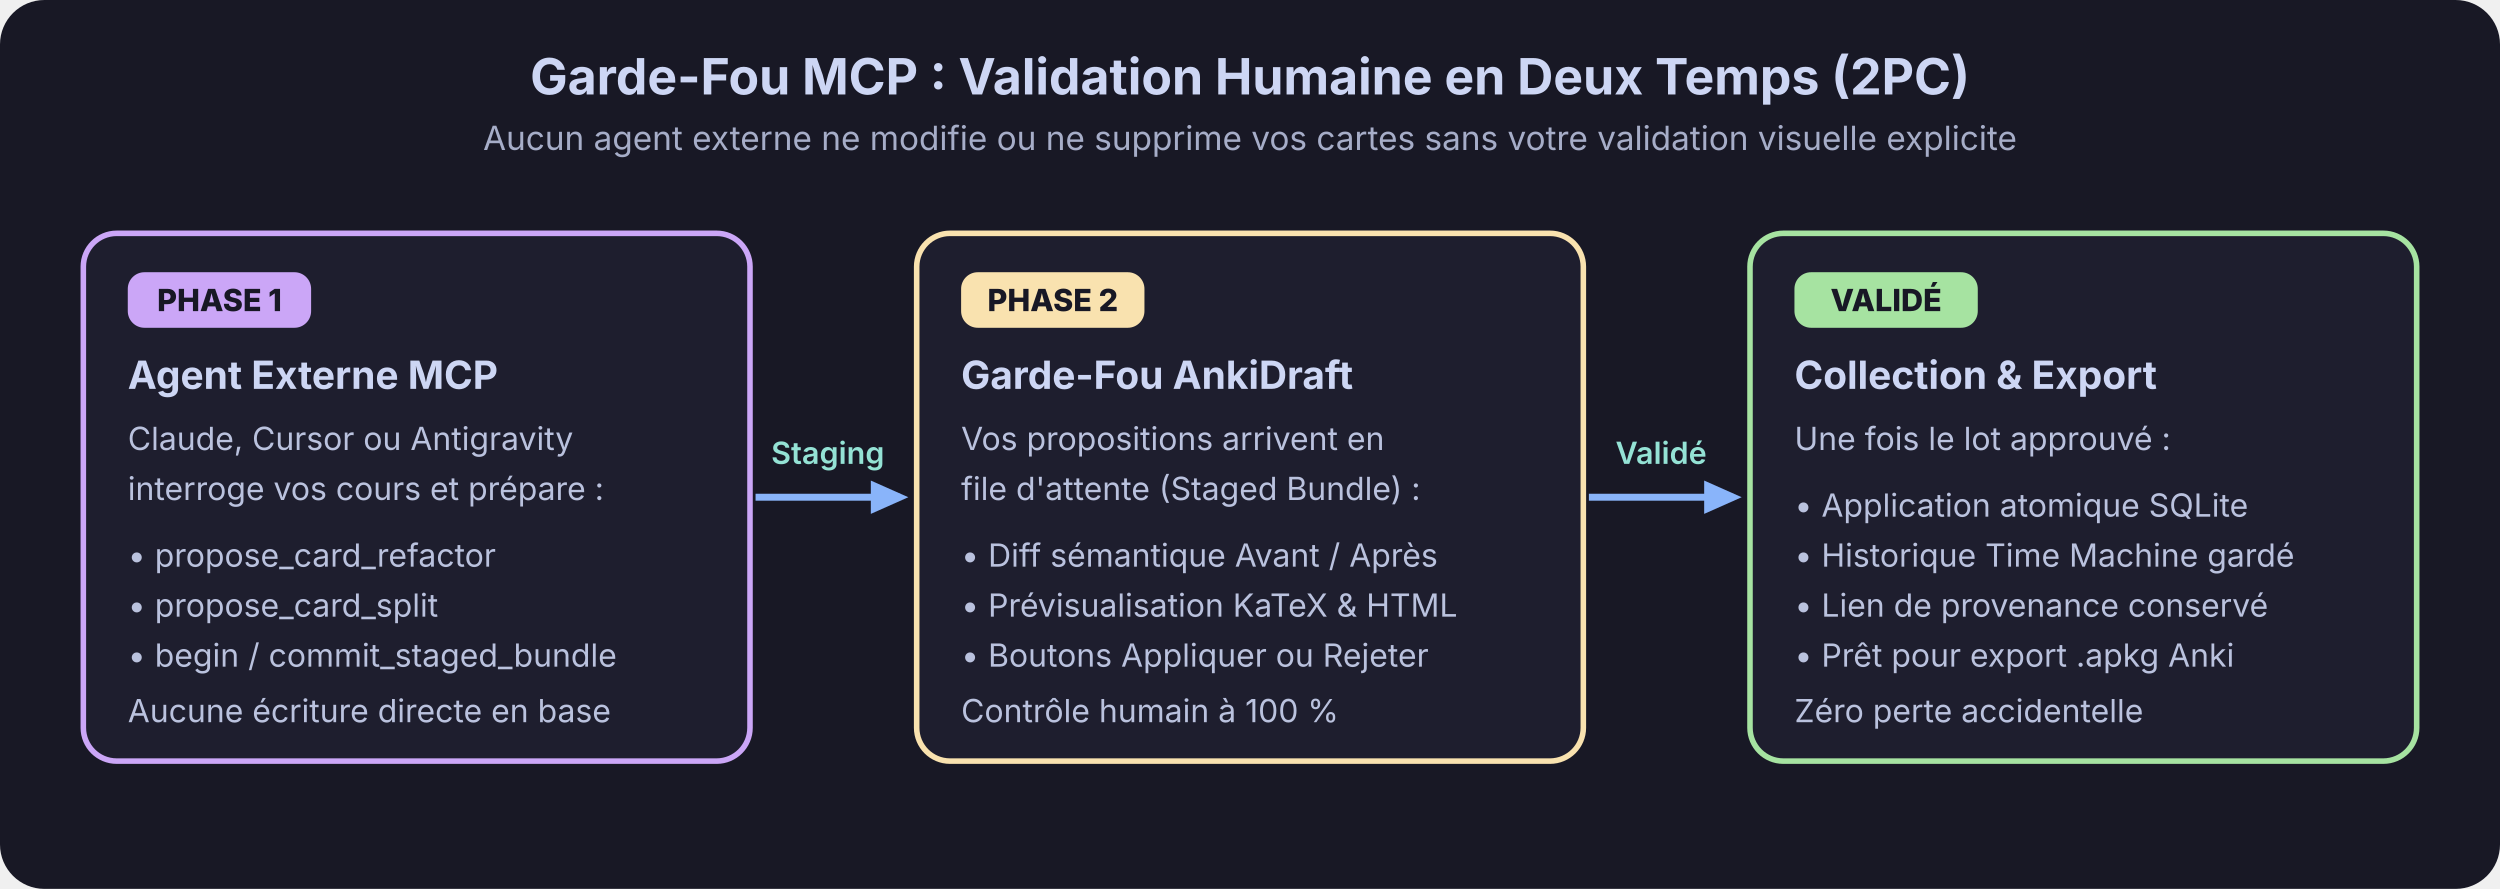
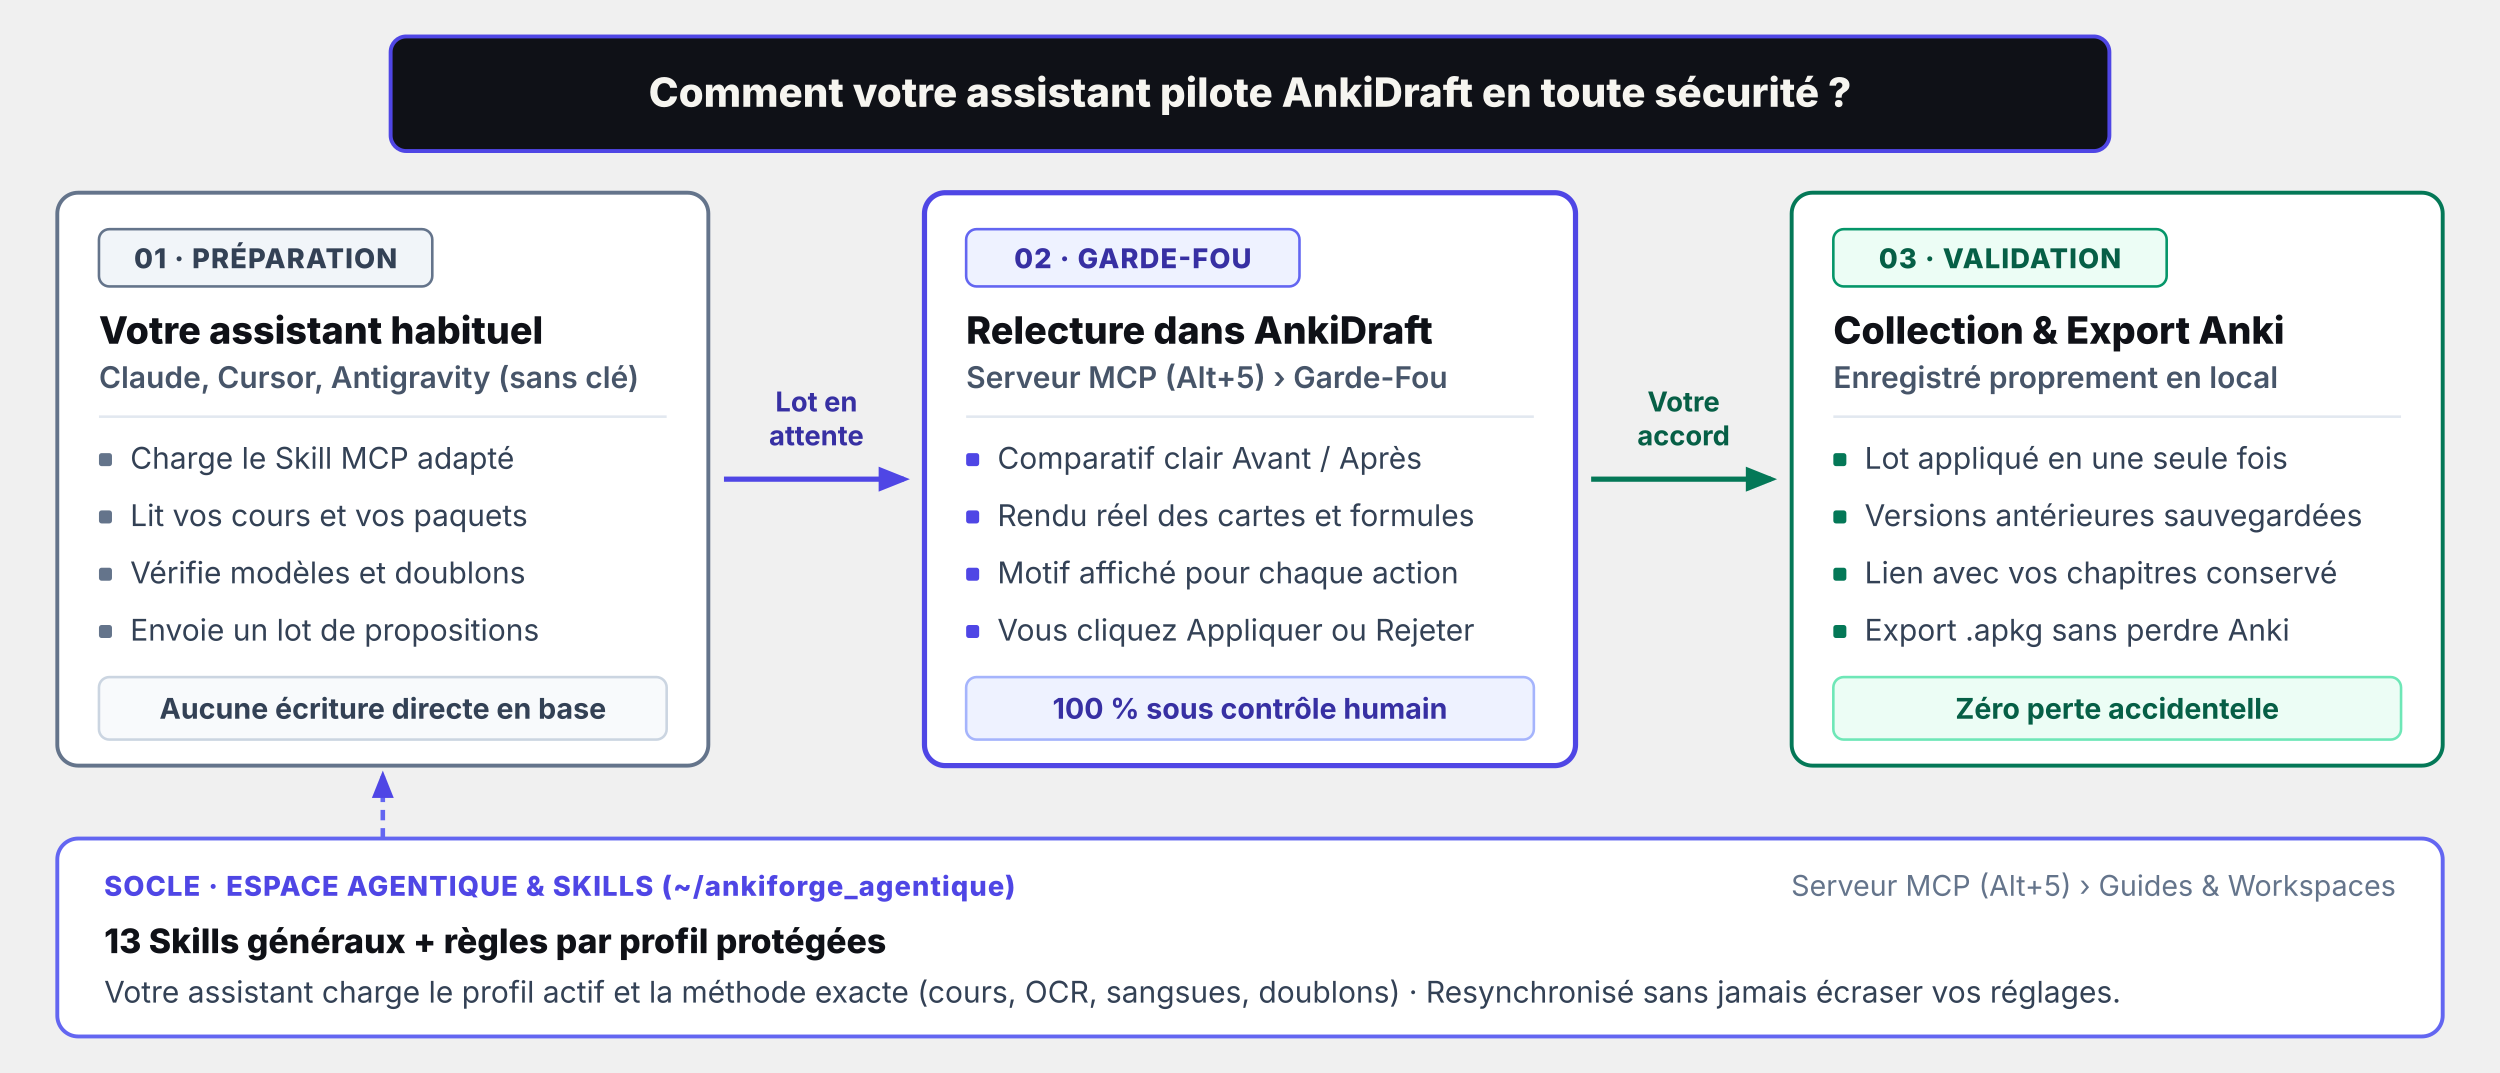
- <svg xmlns="http://www.w3.org/2000/svg" viewBox="0 0 900 320" width="100%" height="100%">
+ <svg xmlns="http://www.w3.org/2000/svg" viewBox="0 0 960 412" width="960" height="412" role="img" aria-label="Fonctionnement du Parcours Zéro Clé API avec Workspace de Skills et Garde-Fou AnkiDraft">
+   <style>
+     .header-box { fill: #0F1117; stroke: #4F46E5; stroke-width: 1.5; }
+     .header-text { fill: #F6F5F0; font-family: Archivo, Inter, system-ui, sans-serif; font-size: 15.5px; font-weight: 800; }
+ 
+     .card-prep { fill: #FFFFFF; stroke: #64748B; stroke-width: 1.5; }
+     .card-guard { fill: #FFFFFF; stroke: #4F46E5; stroke-width: 2; }
+     .card-done { fill: #FFFFFF; stroke: #047857; stroke-width: 1.5; }
+     .base-box { fill: #FFFFFF; stroke: #6366F1; stroke-width: 1.5; }
+ 
+     .divider { stroke: #E2E8F0; stroke-width: 1; }
+ 
+     .pill-prep { fill: #F1F5F9; stroke: #64748B; stroke-width: 1; }
+     .pill-prep-text { fill: #334155; font-family: Archivo, Inter, system-ui, sans-serif; font-size: 10.5px; font-weight: 800; letter-spacing: 0.04em; }
+ 
+     .pill-guard { fill: #EEF2FF; stroke: #6366F1; stroke-width: 1; }
+     .pill-guard-text { fill: #3730A3; font-family: Archivo, Inter, system-ui, sans-serif; font-size: 10.5px; font-weight: 800; letter-spacing: 0.04em; }
+ 
+     .pill-done { fill: #ECFDF5; stroke: #059669; stroke-width: 1; }
+     .pill-done-text { fill: #065F46; font-family: Archivo, Inter, system-ui, sans-serif; font-size: 10.5px; font-weight: 800; letter-spacing: 0.04em; }
+ 
+     .card-title { fill: #0F1117; font-family: Archivo, Inter, system-ui, sans-serif; font-size: 14.5px; font-weight: 800; }
+     .card-sub { fill: #475569; font-family: Inter, system-ui, sans-serif; font-size: 11.5px; font-weight: 600; }
+     .card-item { fill: #334155; font-family: Inter, system-ui, sans-serif; font-size: 11.5px; }
+ 
+     .dot-prep { fill: #64748B; }
+     .dot-guard { fill: #4F46E5; }
+     .dot-done { fill: #047857; }
+ 
+     .status-prep { fill: #F8FAFC; stroke: #CBD5E1; stroke-width: 1; }
+     .status-prep-text { fill: #334155; font-family: Inter, system-ui, sans-serif; font-size: 11px; font-weight: 700; }
+ 
+     .status-guard { fill: #EEF2FF; stroke: #A5B4FC; stroke-width: 1; }
+     .status-guard-text { fill: #3730A3; font-family: Inter, system-ui, sans-serif; font-size: 11px; font-weight: 700; }
+ 
+     .status-done { fill: #ECFDF5; stroke: #6EE7B7; stroke-width: 1; }
+     .status-done-text { fill: #065F46; font-family: Inter, system-ui, sans-serif; font-size: 11px; font-weight: 700; }
+ 
+     .arrow-line { stroke: #4F46E5; stroke-width: 2; fill: none; }
+     .arrow-done { stroke: #047857; stroke-width: 2; fill: none; }
+     .arrow-feed { stroke: #6366F1; stroke-width: 1.75; stroke-dasharray: 4 3; fill: none; }
+     .arrow-label { fill: #3730A3; font-family: Inter, system-ui, sans-serif; font-size: 10.5px; font-weight: 700; }
+     .arrow-label-done { fill: #065F46; font-family: Inter, system-ui, sans-serif; font-size: 10.5px; font-weight: 700; }
+ 
+     .marker-indigo { fill: #4F46E5; }
+     .marker-done { fill: #047857; }
+ 
+     .base-kicker { fill: #4F46E5; font-family: Archivo, Inter, system-ui, sans-serif; font-size: 10.5px; font-weight: 800; letter-spacing: 0.04em; }
+     .base-title { fill: #0F1117; font-family: Archivo, Inter, system-ui, sans-serif; font-size: 13px; font-weight: 800; }
+     .base-text { fill: #334155; font-family: Inter, system-ui, sans-serif; font-size: 11.5px; }
+     .base-muted { fill: #64748B; font-family: Inter, system-ui, sans-serif; font-size: 11px; }
+ 
+     @media (prefers-color-scheme: dark) {
+       .header-box { fill: #1E1B4B; stroke: #818CF8; }
+       .card-prep, .card-guard, .card-done, .base-box { fill: #161922; }
+       .card-prep { stroke: #64748B; }
+       .card-guard, .base-box { stroke: #818CF8; }
+       .card-done { stroke: #34D399; }
+       .divider { stroke: #262A36; }
+ 
+       .pill-prep { fill: #1E293B; stroke: #64748B; }
+       .pill-prep-text { fill: #E2E8F0; }
+       .pill-guard { fill: #1E1B4B; stroke: #818CF8; }
+       .pill-guard-text { fill: #C7D2FE; }
+       .pill-done { fill: #064E3B; stroke: #34D399; }
+       .pill-done-text { fill: #A7F3D0; }
+ 
+       .card-title, .base-title { fill: #F8FAFC; }
+       .card-sub, .card-item, .base-text { fill: #CBD5E1; }
+       .base-muted { fill: #94A3B8; }
+       .base-kicker { fill: #A5B4FC; }
+ 
+       .dot-prep { fill: #94A3B8; }
+       .dot-guard { fill: #818CF8; }
+       .dot-done { fill: #34D399; }
+ 
+       .status-prep { fill: #1E293B; stroke: #475569; }
+       .status-prep-text { fill: #E2E8F0; }
+       .status-guard { fill: #1E1B4B; stroke: #6366F1; }
+       .status-guard-text { fill: #C7D2FE; }
+       .status-done { fill: #064E3B; stroke: #10B981; }
+       .status-done-text { fill: #A7F3D0; }
+ 
+       .arrow-line, .arrow-feed { stroke: #818CF8; }
+       .arrow-done { stroke: #34D399; }
+       .arrow-label { fill: #C7D2FE; }
+       .arrow-label-done { fill: #A7F3D0; }
+       .marker-indigo { fill: #818CF8; }
+       .marker-done { fill: #34D399; }
+     }
+   </style>
  <defs>
-     <style>
-       .bg { fill: #181825; }
-       .box { fill: #1e1e2e; stroke: #45475a; stroke-width: 1.6; }
-       .box-purple { fill: #1e1e2e; stroke: #cba6f7; stroke-width: 2; }
-       .box-amber { fill: #1e1e2e; stroke: #f9e2af; stroke-width: 2; }
-       .box-green { fill: #1e1e2e; stroke: #a6e3a1; stroke-width: 2; }
-       .title { font-family: system-ui, -apple-system, sans-serif; font-size: 18px; font-weight: 700; fill: #cdd6f4; text-anchor: middle; }
-       .subtitle { font-family: system-ui, -apple-system, sans-serif; font-size: 12px; fill: #a6adc8; text-anchor: middle; }
-       .step-lbl { font-family: system-ui, -apple-system, sans-serif; font-size: 14px; font-weight: 700; fill: #cdd6f4; }
-       .desc { font-family: system-ui, -apple-system, sans-serif; font-size: 11.5px; fill: #bac2de; }
-       .badge { font-family: system-ui, -apple-system, sans-serif; font-size: 11px; font-weight: 800; fill: #181825; text-anchor: middle; }
-       .arrow { stroke: #89b4fa; stroke-width: 2.5; fill: none; }
-       .arrow-lbl { font-family: system-ui, -apple-system, sans-serif; font-size: 11px; font-weight: 600; fill: #94e2d5; text-anchor: middle; }
-     </style>
-     <marker id="arr-b" viewBox="0 0 10 10" refX="7" refY="5" markerWidth="6" markerHeight="6" orient="auto">
-       <path d="M 0 1 L 9 5 L 0 9 z" fill="#89b4fa" />
+     <marker id="arr-indigo" viewBox="0 0 10 10" refX="8" refY="5" markerWidth="6" markerHeight="6" orient="auto">
+       <path class="marker-indigo" d="M 0 1 L 10 5 L 0 9 z" />
+     </marker>
+     <marker id="arr-done" viewBox="0 0 10 10" refX="8" refY="5" markerWidth="6" markerHeight="6" orient="auto">
+       <path class="marker-done" d="M 0 1 L 10 5 L 0 9 z" />
    </marker>
  </defs>
-   <rect width="900" height="320" rx="16" class="bg" />
-   <text x="450" y="34" class="title">Garde-Fou MCP : Validation Humaine en Deux Temps (2PC)</text>
-   <text x="450" y="54" class="subtitle">Aucun agent externe ne modifie ou ne supprime vos cartes sans votre validation visuelle explicite</text>
-   <g transform="translate(30, 84)">
-     <rect width="240" height="190" rx="12" class="box-purple" />
-     <rect x="16" y="14" width="66" height="20" rx="6" fill="#cba6f7" />
-     <text x="49" y="28" class="badge">PHASE 1</text>
-     <text x="16" y="56" class="step-lbl">Agent Externe MCP</text>
-     <text x="16" y="78" class="desc">Claude, Cursor ou Antigravity</text>
-     <text x="16" y="96" class="desc">interroge vos cours et prépare :</text>
-     <text x="16" y="120" class="desc">• propose_card_refactor</text>
-     <text x="16" y="138" class="desc">• propose_card_split</text>
-     <text x="16" y="156" class="desc">• begin / commit_staged_bundle</text>
-     <text x="16" y="176" class="desc" fill="#cba6f7">Aucune écriture directe en base</text>
+   <rect class="header-box" x="150" y="14" width="660" height="44" rx="6" />
+   <text class="header-text" x="480" y="41" text-anchor="middle">Comment votre assistant pilote AnkiDraft en toute sécurité ?</text>
+   <g transform="translate(22, 74)">
+     <rect class="card-prep" x="0" y="0" width="250" height="220" rx="8" />
+     <rect class="pill-prep" x="16" y="14" width="128" height="22" rx="4" />
+     <text class="pill-prep-text" x="80" y="29" text-anchor="middle">01 · PRÉPARATION</text>
+     <text class="card-title" x="16" y="58">Votre assistant habituel</text>
+     <text class="card-sub" x="16" y="75">Claude, Cursor, Antigravity (sans clé)</text>
+     <line class="divider" x1="16" y1="86" x2="234" y2="86" />
+     <rect class="dot-prep" x="16" y="100" width="5" height="5" rx="1" />
+     <text class="card-item" x="28" y="106">Charge le Skill MCP adapté</text>
+     <rect class="dot-prep" x="16" y="122" width="5" height="5" rx="1" />
+     <text class="card-item" x="28" y="128">Lit vos cours et vos paquets</text>
+     <rect class="dot-prep" x="16" y="144" width="5" height="5" rx="1" />
+     <text class="card-item" x="28" y="150">Vérifie modèles et doublons</text>
+     <rect class="dot-prep" x="16" y="166" width="5" height="5" rx="1" />
+     <text class="card-item" x="28" y="172">Envoie un lot de propositions</text>
+     <rect class="status-prep" x="16" y="186" width="218" height="24" rx="4" />
+     <text class="status-prep-text" x="125" y="202" text-anchor="middle">Aucune écriture directe en base</text>
  </g>
-   <path d="M 272 179 L 324 179" class="arrow" marker-end="url(#arr-b)" />
-   <text x="298" y="167" class="arrow-lbl">Staging</text>
-   <g transform="translate(330, 84)">
-     <rect width="240" height="190" rx="12" class="box-amber" />
-     <rect x="16" y="14" width="66" height="20" rx="6" fill="#f9e2af" />
-     <text x="49" y="28" class="badge">PHASE 2</text>
-     <text x="16" y="56" class="step-lbl">Garde-Fou AnkiDraft</text>
-     <text x="16" y="78" class="desc">Vos propositions arrivent en</text>
-     <text x="16" y="96" class="desc">file d'attente (Staged Bundle) :</text>
-     <text x="16" y="120" class="desc">• Diff sémantique Avant / Après</text>
-     <text x="16" y="138" class="desc">• Prévisualisation KaTeX &amp; HTML</text>
-     <text x="16" y="156" class="desc">• Boutons Appliquer ou Rejeter</text>
-     <text x="16" y="176" class="desc" fill="#f9e2af">Contrôle humain à 100 %</text>
+   <text class="arrow-label" x="313.5" y="158" text-anchor="middle">Lot en</text>
+   <text class="arrow-label" x="313.5" y="171" text-anchor="middle">attente</text>
+   <path class="arrow-line" d="M 278 184 H 347" marker-end="url(#arr-indigo)" />
+   <g transform="translate(355, 74)">
+     <rect class="card-guard" x="0" y="0" width="250" height="220" rx="8" />
+     <rect class="pill-guard" x="16" y="14" width="128" height="22" rx="4" />
+     <text class="pill-guard-text" x="80" y="29" text-anchor="middle">02 · GARDE-FOU</text>
+     <text class="card-title" x="16" y="58">Relecture dans AnkiDraft</text>
+     <text class="card-sub" x="16" y="75">Serveur MCP (Alt+5) › Garde-Fou</text>
+     <line class="divider" x1="16" y1="86" x2="234" y2="86" />
+     <rect class="dot-guard" x="16" y="100" width="5" height="5" rx="1" />
+     <text class="card-item" x="28" y="106">Comparatif clair Avant / Après</text>
+     <rect class="dot-guard" x="16" y="122" width="5" height="5" rx="1" />
+     <text class="card-item" x="28" y="128">Rendu réel des cartes et formules</text>
+     <rect class="dot-guard" x="16" y="144" width="5" height="5" rx="1" />
+     <text class="card-item" x="28" y="150">Motif affiché pour chaque action</text>
+     <rect class="dot-guard" x="16" y="166" width="5" height="5" rx="1" />
+     <text class="card-item" x="28" y="172">Vous cliquez Appliquer ou Rejeter</text>
+     <rect class="status-guard" x="16" y="186" width="218" height="24" rx="4" />
+     <text class="status-guard-text" x="125" y="202" text-anchor="middle">100 % sous contrôle humain</text>
  </g>
-   <path d="M 572 179 L 624 179" class="arrow" marker-end="url(#arr-b)" />
-   <text x="598" y="167" class="arrow-lbl">Validé</text>
-   <g transform="translate(630, 84)">
-     <rect width="240" height="190" rx="12" class="box-green" />
-     <rect x="16" y="14" width="66" height="20" rx="6" fill="#a6e3a1" />
-     <text x="49" y="28" class="badge">VALIDÉ</text>
-     <text x="16" y="56" class="step-lbl">Collection &amp; Export</text>
-     <text x="16" y="78" class="desc">Une fois le lot approuvé :</text>
-     <text x="16" y="102" class="desc">• Application atomique SQLite</text>
-     <text x="16" y="120" class="desc">• Historique Time Machine gardé</text>
-     <text x="16" y="138" class="desc">• Lien de provenance conservé</text>
-     <text x="16" y="156" class="desc">• Prêt pour export .apkg Anki</text>
-     <text x="16" y="176" class="desc" fill="#a6e3a1">Zéro perte accidentelle</text>
+   <text class="arrow-label-done" x="646.5" y="158" text-anchor="middle">Votre</text>
+   <text class="arrow-label-done" x="646.5" y="171" text-anchor="middle">accord</text>
+   <path class="arrow-done" d="M 611 184 H 680" marker-end="url(#arr-done)" />
+   <g transform="translate(688, 74)">
+     <rect class="card-done" x="0" y="0" width="250" height="220" rx="8" />
+     <rect class="pill-done" x="16" y="14" width="128" height="22" rx="4" />
+     <text class="pill-done-text" x="80" y="29" text-anchor="middle">03 · VALIDATION</text>
+     <text class="card-title" x="16" y="58">Collection &amp; Export Anki</text>
+     <text class="card-sub" x="16" y="75">Enregistré proprement en local</text>
+     <line class="divider" x1="16" y1="86" x2="234" y2="86" />
+     <rect class="dot-done" x="16" y="100" width="5" height="5" rx="1" />
+     <text class="card-item" x="28" y="106">Lot appliqué en une seule fois</text>
+     <rect class="dot-done" x="16" y="122" width="5" height="5" rx="1" />
+     <text class="card-item" x="28" y="128">Versions antérieures sauvegardées</text>
+     <rect class="dot-done" x="16" y="144" width="5" height="5" rx="1" />
+     <text class="card-item" x="28" y="150">Lien avec vos chapitres conservé</text>
+     <rect class="dot-done" x="16" y="166" width="5" height="5" rx="1" />
+     <text class="card-item" x="28" y="172">Export .apkg sans perdre Anki</text>
+     <rect class="status-done" x="16" y="186" width="218" height="24" rx="4" />
+     <text class="status-done-text" x="125" y="202" text-anchor="middle">Zéro perte accidentelle</text>
+   </g>
+   <path class="arrow-feed" d="M 147 322 V 298" marker-end="url(#arr-indigo)" />
+   <g transform="translate(22, 322)">
+     <rect class="base-box" x="0" y="0" width="916" height="76" rx="8" />
+     <text class="base-kicker" x="18" y="22">SOCLE · ESPACE AGENTIQUE &amp; SKILLS (~/ankiforge_agentique)</text>
+     <text class="base-muted" x="898" y="22" text-anchor="end">Serveur MCP (Alt+5) › Guides &amp; Workspaces</text>
+     <text class="base-title" x="18" y="44">13 Skills généraux + règles par profil protégées</text>
+     <text class="base-text" x="18" y="63">Votre assistant charge le profil actif et la méthode exacte (cours, OCR, sangsues, doublons) · Resynchronisé sans jamais écraser vos réglages.</text>
  </g>
</svg>
